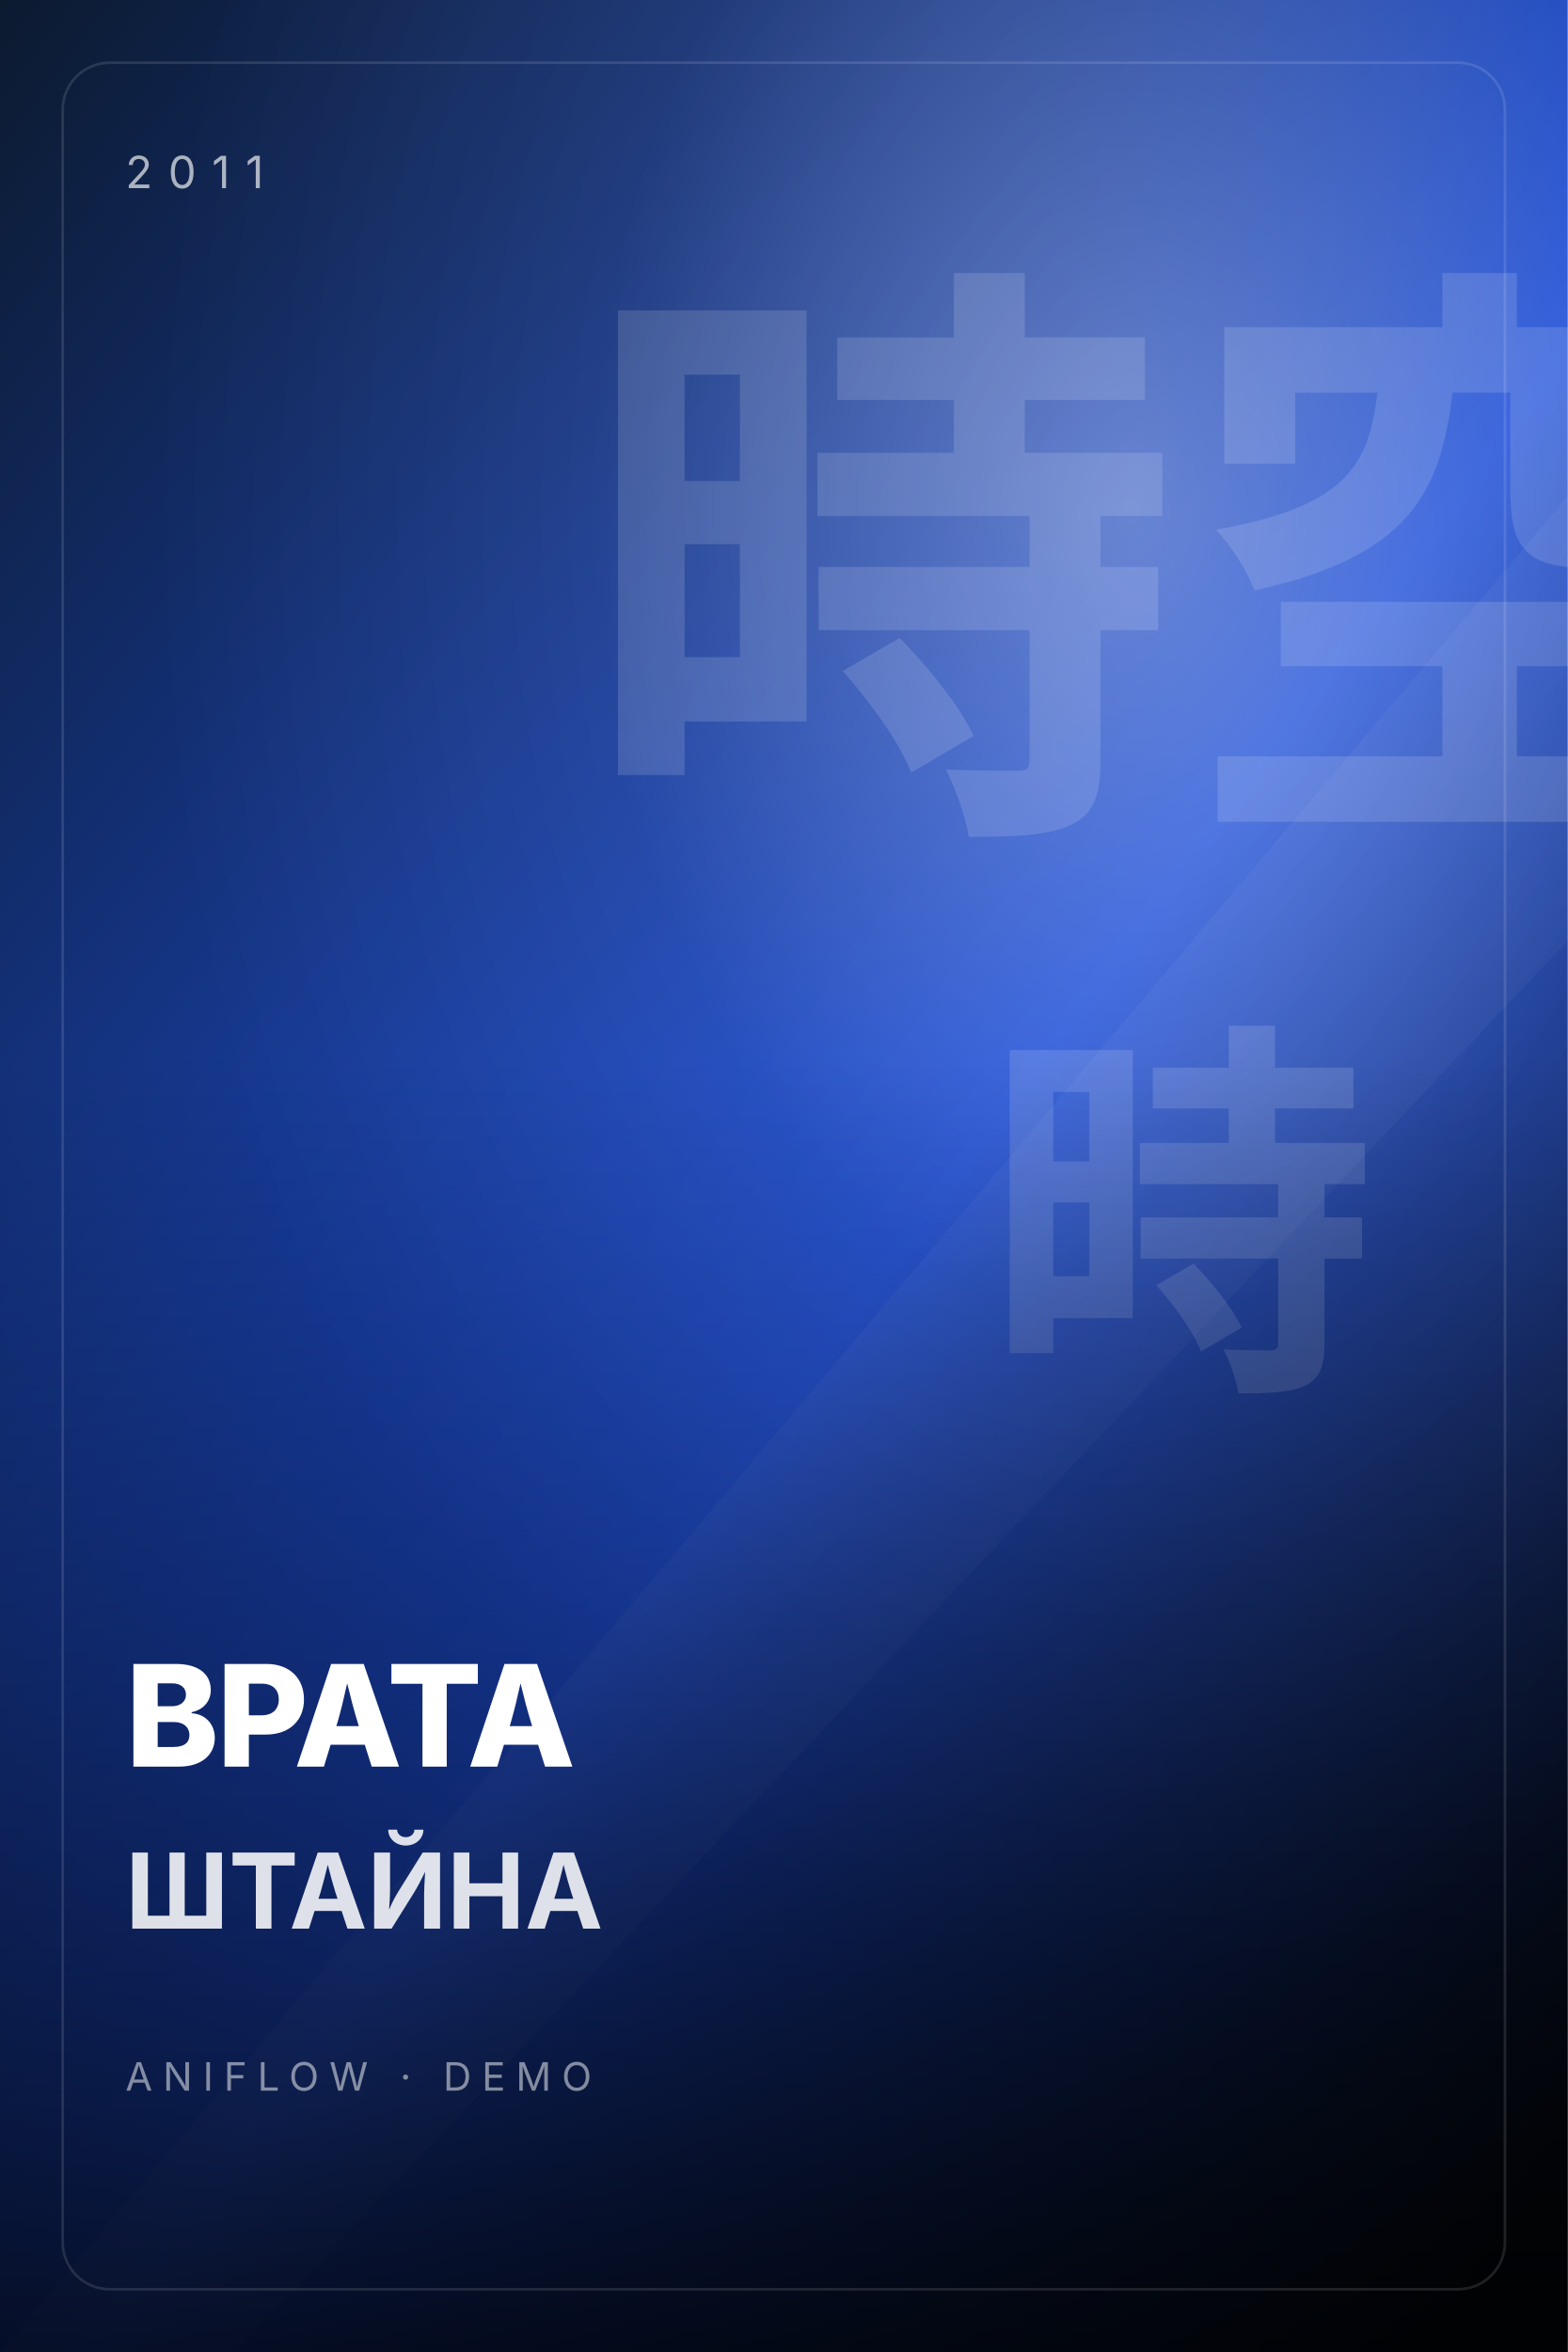
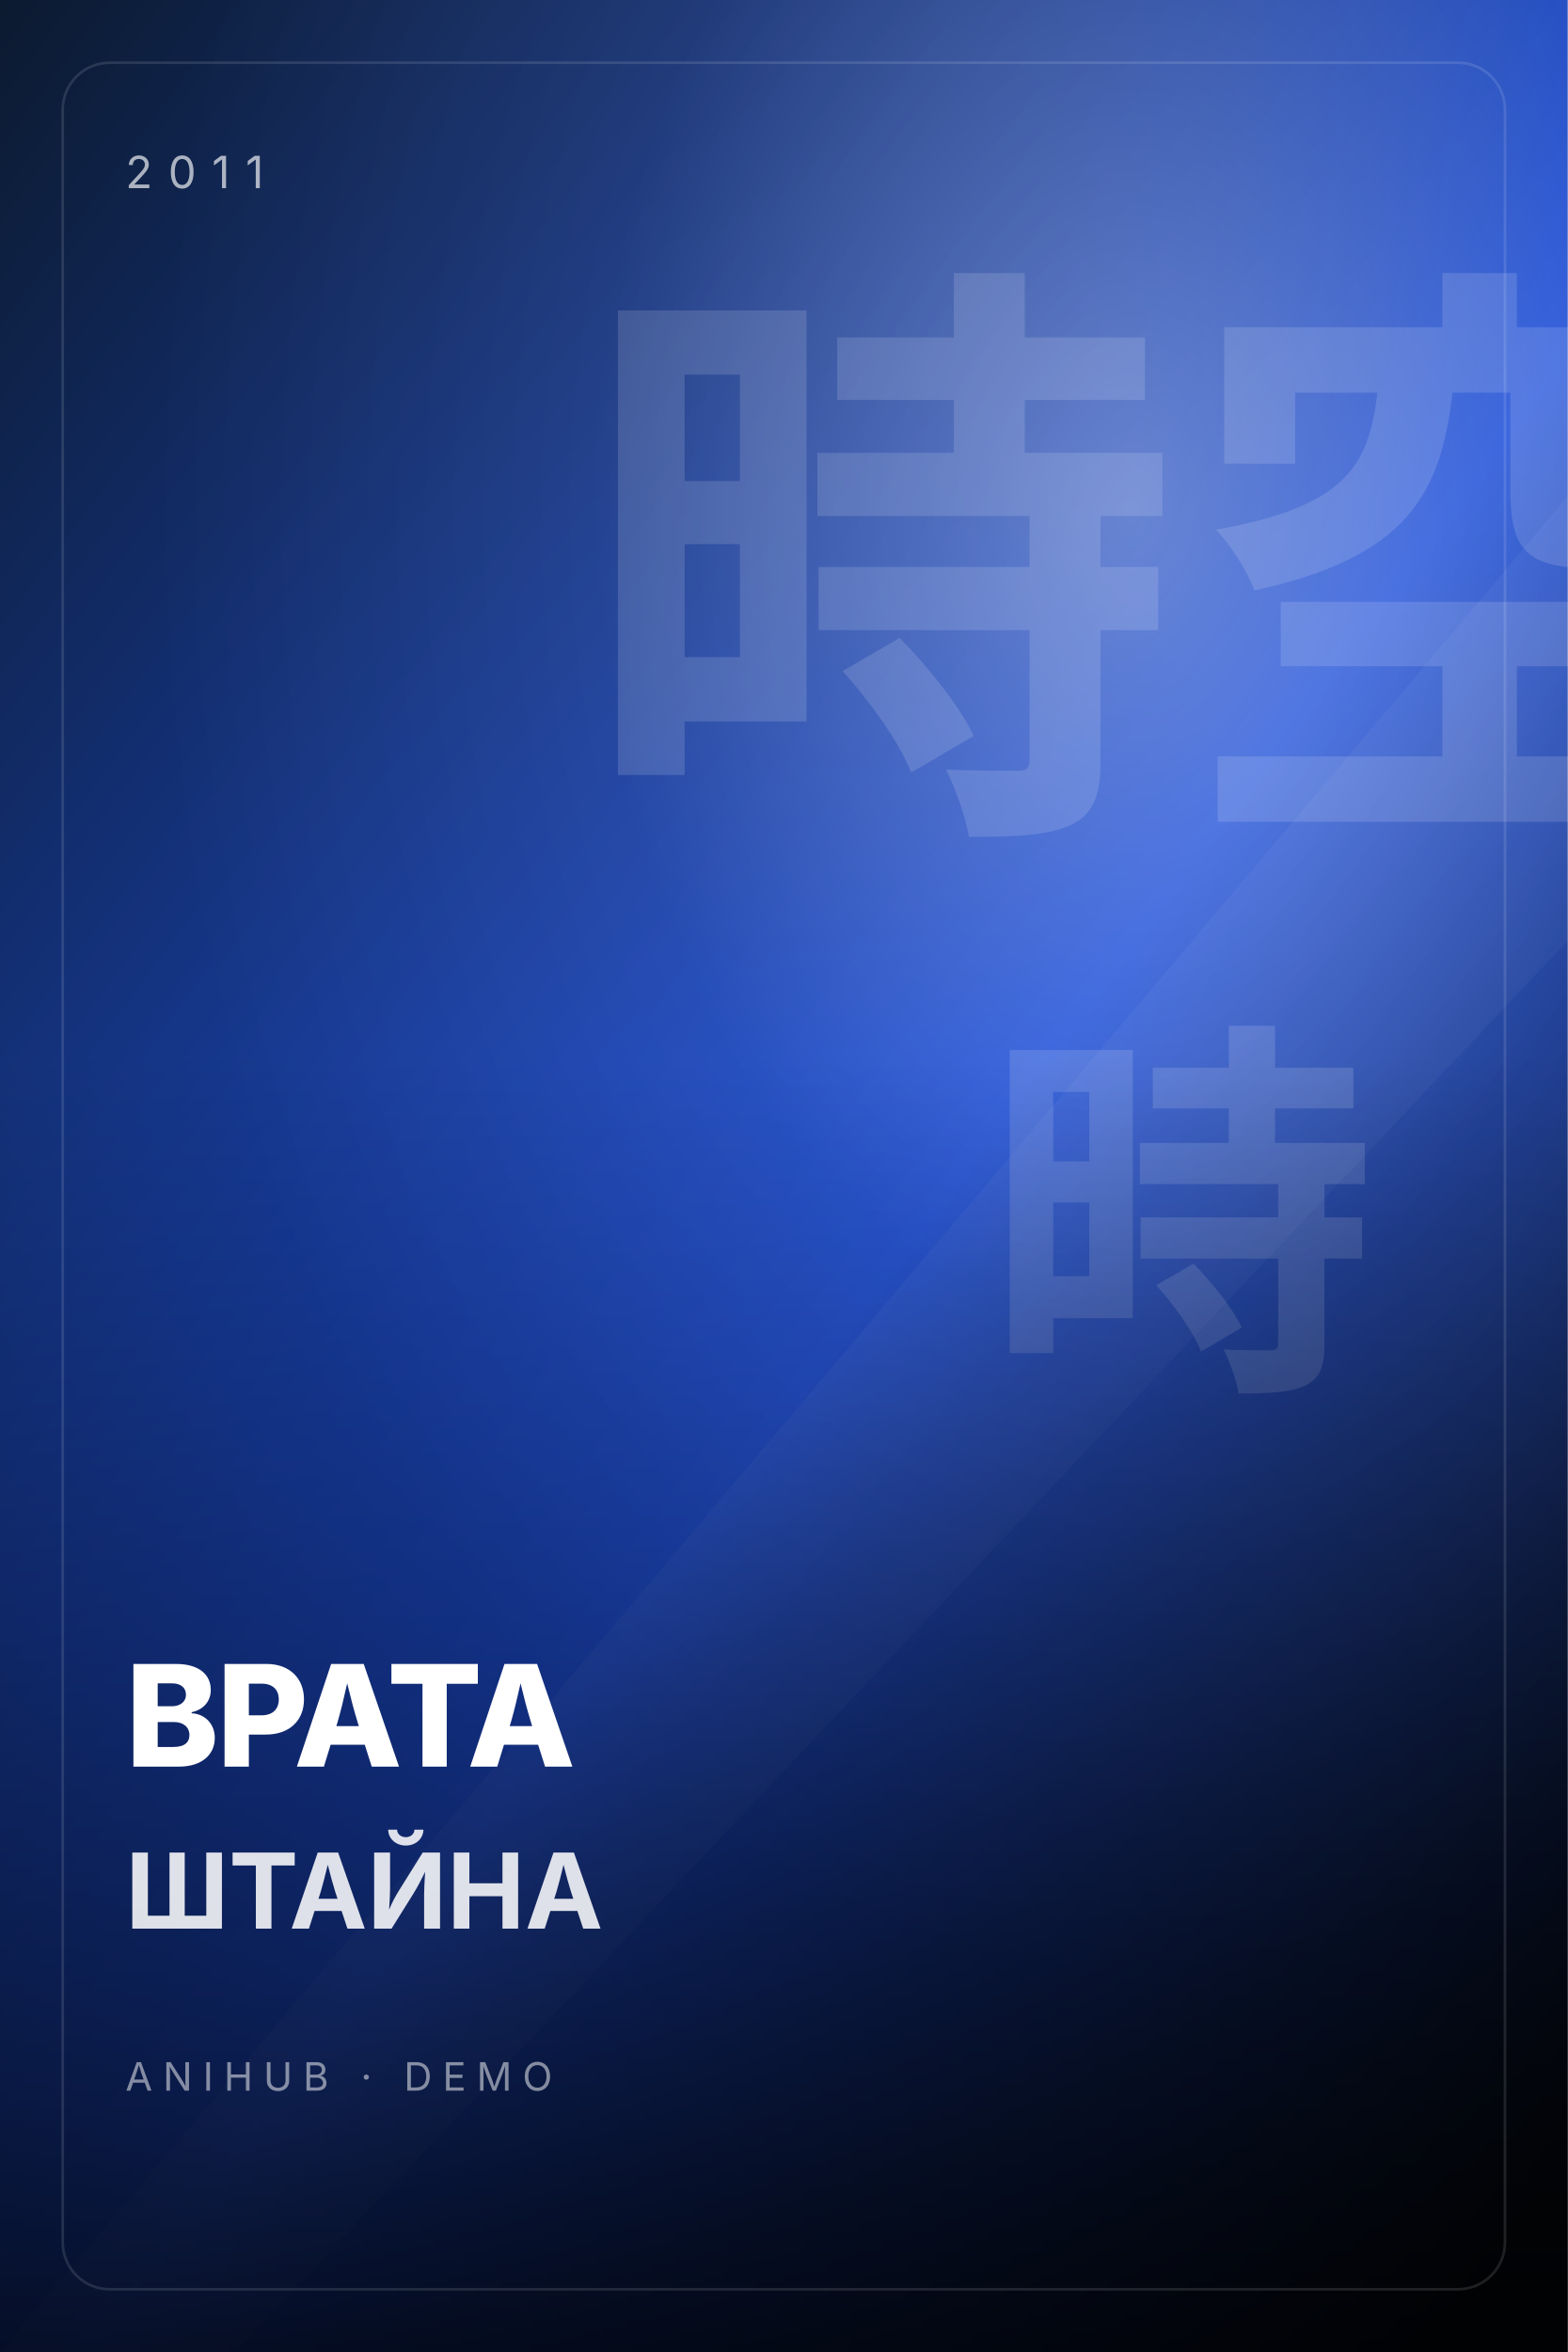
<svg xmlns="http://www.w3.org/2000/svg" width="600" height="900" viewBox="0 0 600 900" role="img" aria-label="ВРАТА ШТАЙНА">
  <defs>
    <linearGradient id="bg" x1="0" y1="0" x2="0.9" y2="1">
      <stop offset="0" stop-color="#0c1a2e" />
      <stop offset="0.58" stop-color="#1d4ed8" />
      <stop offset="1" stop-color="#050a13" />
    </linearGradient>
    <radialGradient id="orb" cx="0.72" cy="0.22" r="0.62">
      <stop offset="0" stop-color="#ffffff" stop-opacity="0.34" />
      <stop offset="0.55" stop-color="#ffffff" stop-opacity="0.06" />
      <stop offset="1" stop-color="#ffffff" stop-opacity="0" />
    </radialGradient>
    <linearGradient id="fade" x1="0" y1="0" x2="0" y2="1">
      <stop offset="0.45" stop-color="#000000" stop-opacity="0" />
      <stop offset="1" stop-color="#000000" stop-opacity="0.82" />
    </linearGradient>
    <linearGradient id="beam" x1="0" y1="0" x2="1" y2="1">
      <stop offset="0" stop-color="#ffffff" stop-opacity="0.16" />
      <stop offset="1" stop-color="#ffffff" stop-opacity="0" />
    </linearGradient>
  </defs>
  <rect width="600" height="900" fill="url(#bg)" />
  <rect width="600" height="900" fill="url(#orb)" />
  <polygon points="0,900 600,190 600,360 90,900" fill="url(#beam)" opacity="0.5" />
  <g font-family="'Yu Gothic', 'Hiragino Kaku Gothic ProN', 'Noto Sans JP', sans-serif" font-weight="700" fill="#ffffff" opacity="0.14" text-anchor="middle">
    <text x="452" y="300" font-size="230">時空</text>
    <text x="452" y="520" font-size="150">時</text>
  </g>
  <rect width="600" height="900" fill="url(#fade)" />
  <g font-family="'Segoe UI', 'Inter', Arial, sans-serif" fill="#ffffff">
    <text x="48" y="72" font-size="17" letter-spacing="6" opacity="0.65">2011</text>
    <text x="48" y="676" font-size="54" font-weight="800" letter-spacing="-1">ВРАТА</text>
    <text x="48" y="738" font-size="40" font-weight="700" opacity="0.86">ШТАЙНА</text>
-     <text x="48" y="800" font-size="15" letter-spacing="4" opacity="0.5">ANIFLOW · DEMO</text>
+     <text x="48" y="800" font-size="15" letter-spacing="4" opacity="0.5">ANIHUB · DEMO</text>
  </g>
  <rect x="24" y="24" width="552" height="852" fill="none" stroke="#ffffff" stroke-opacity="0.12" rx="18" />
</svg>
